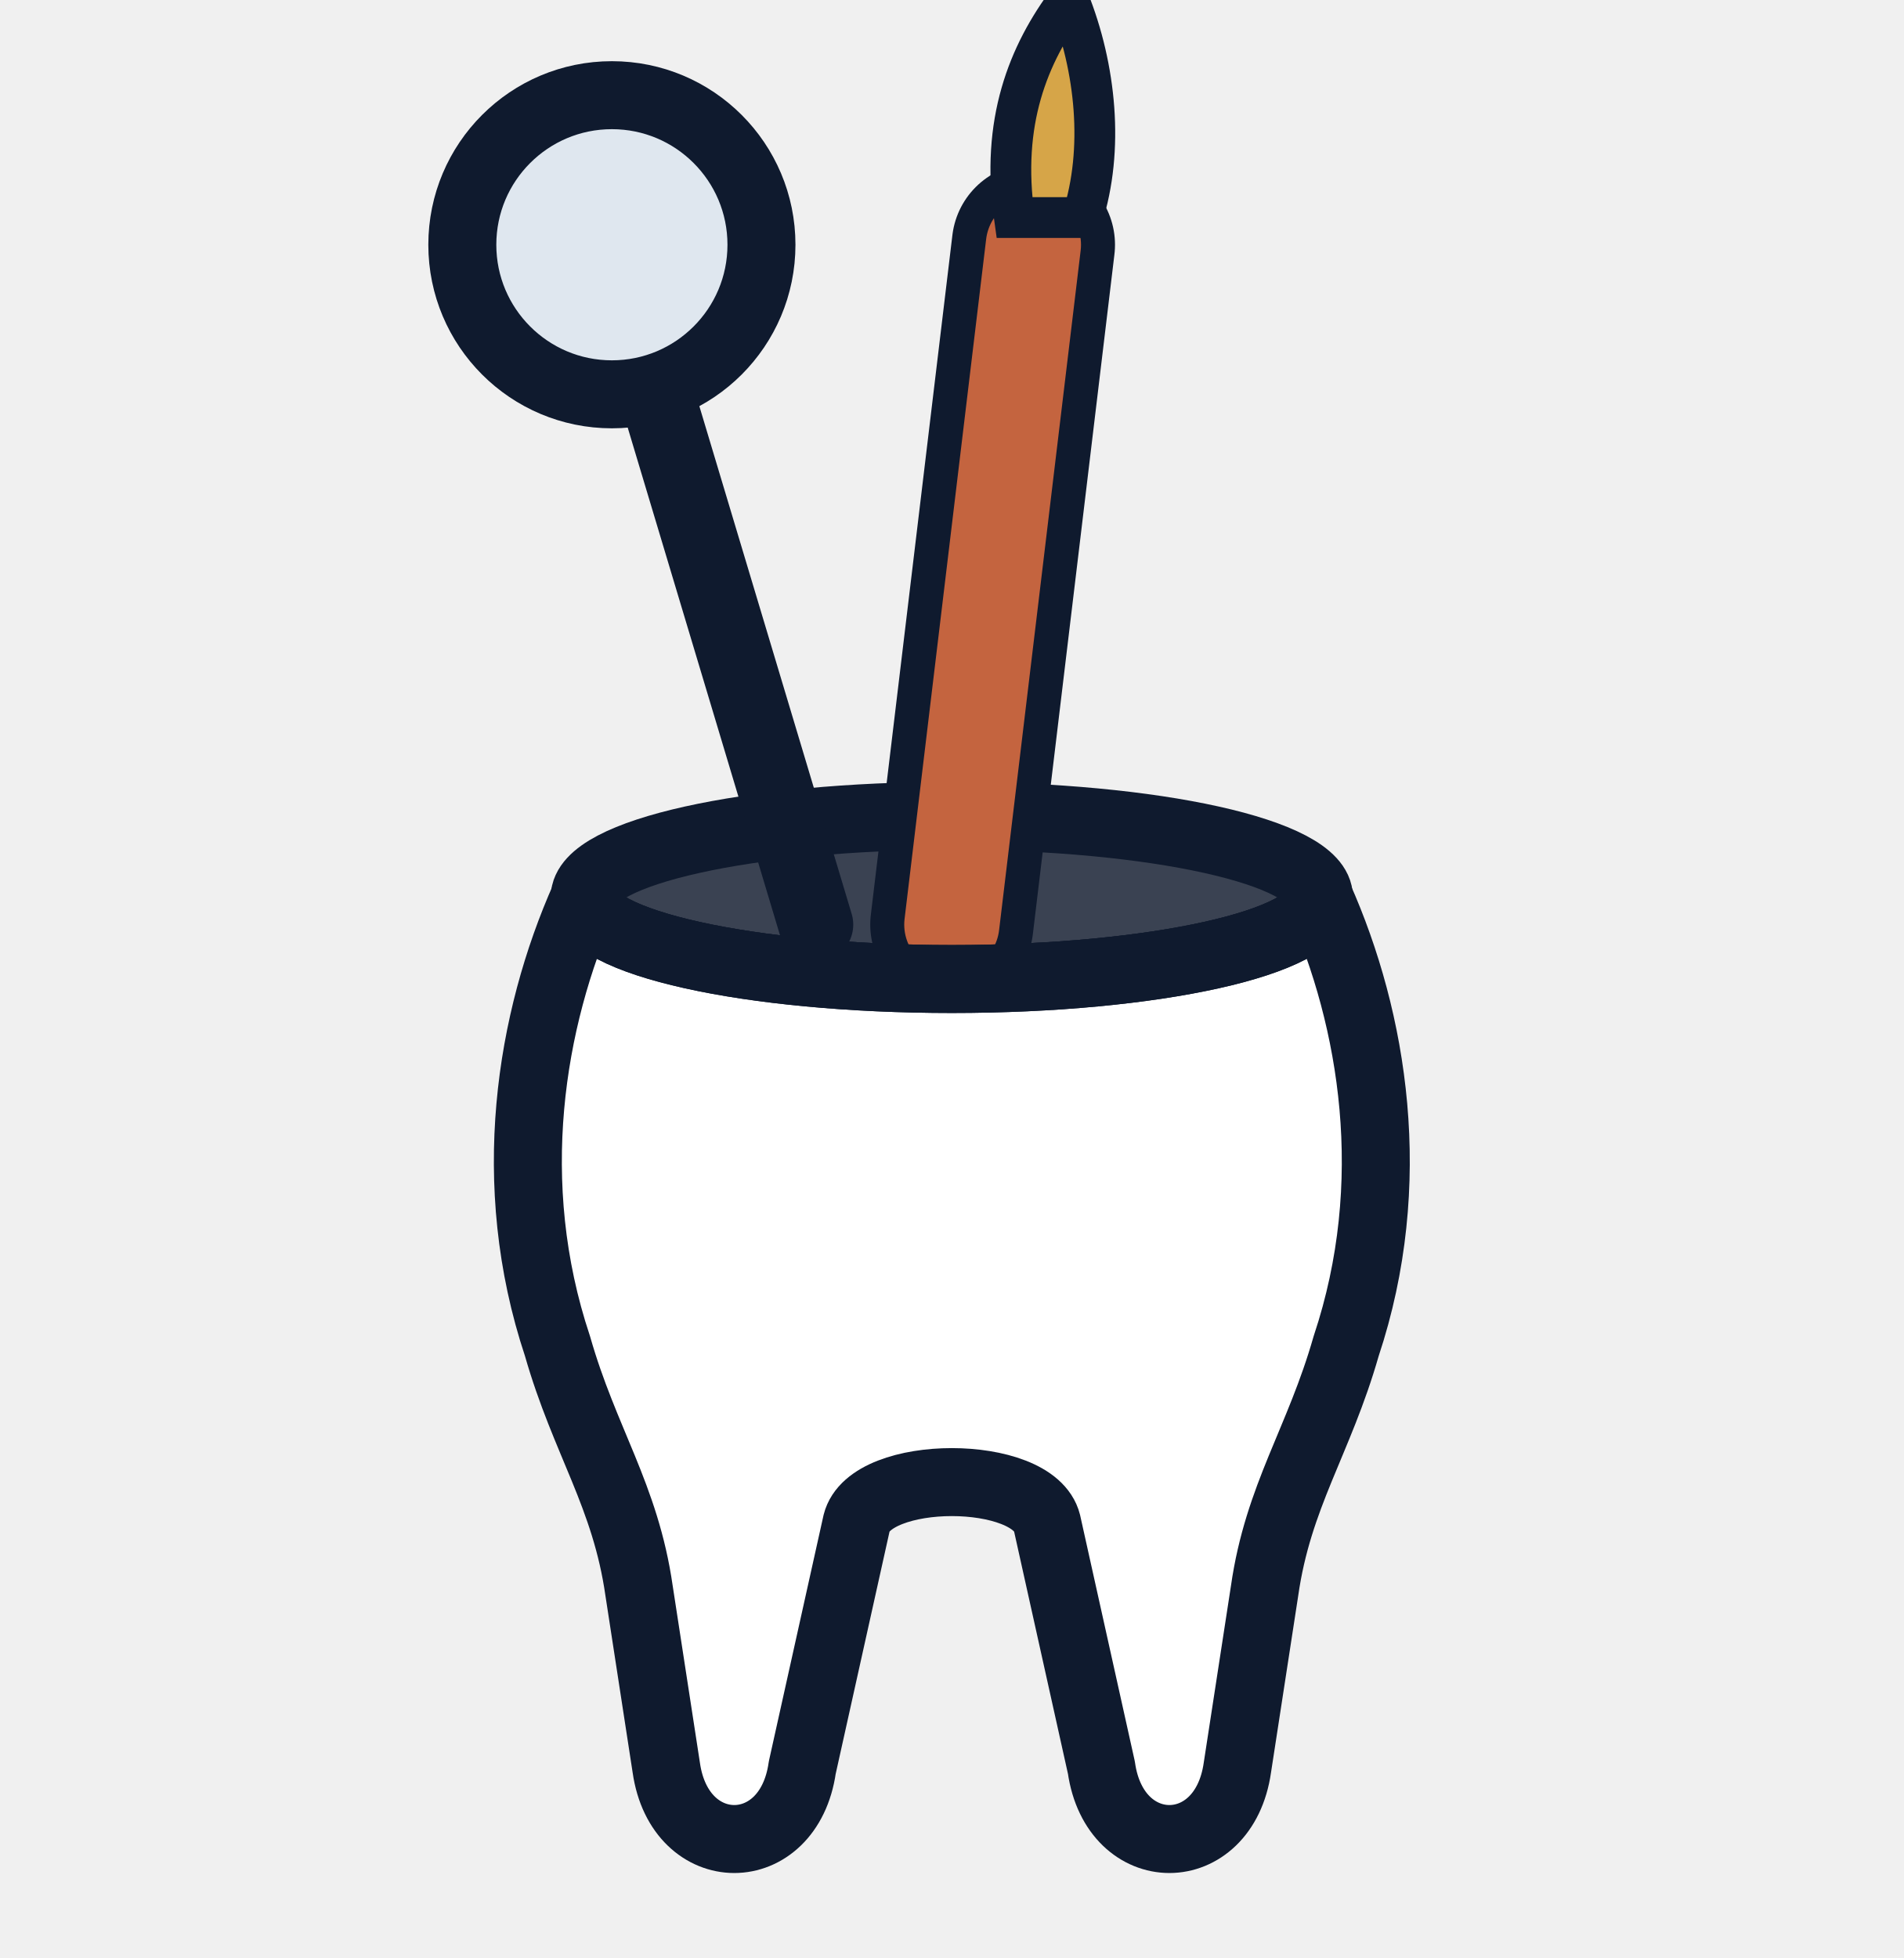
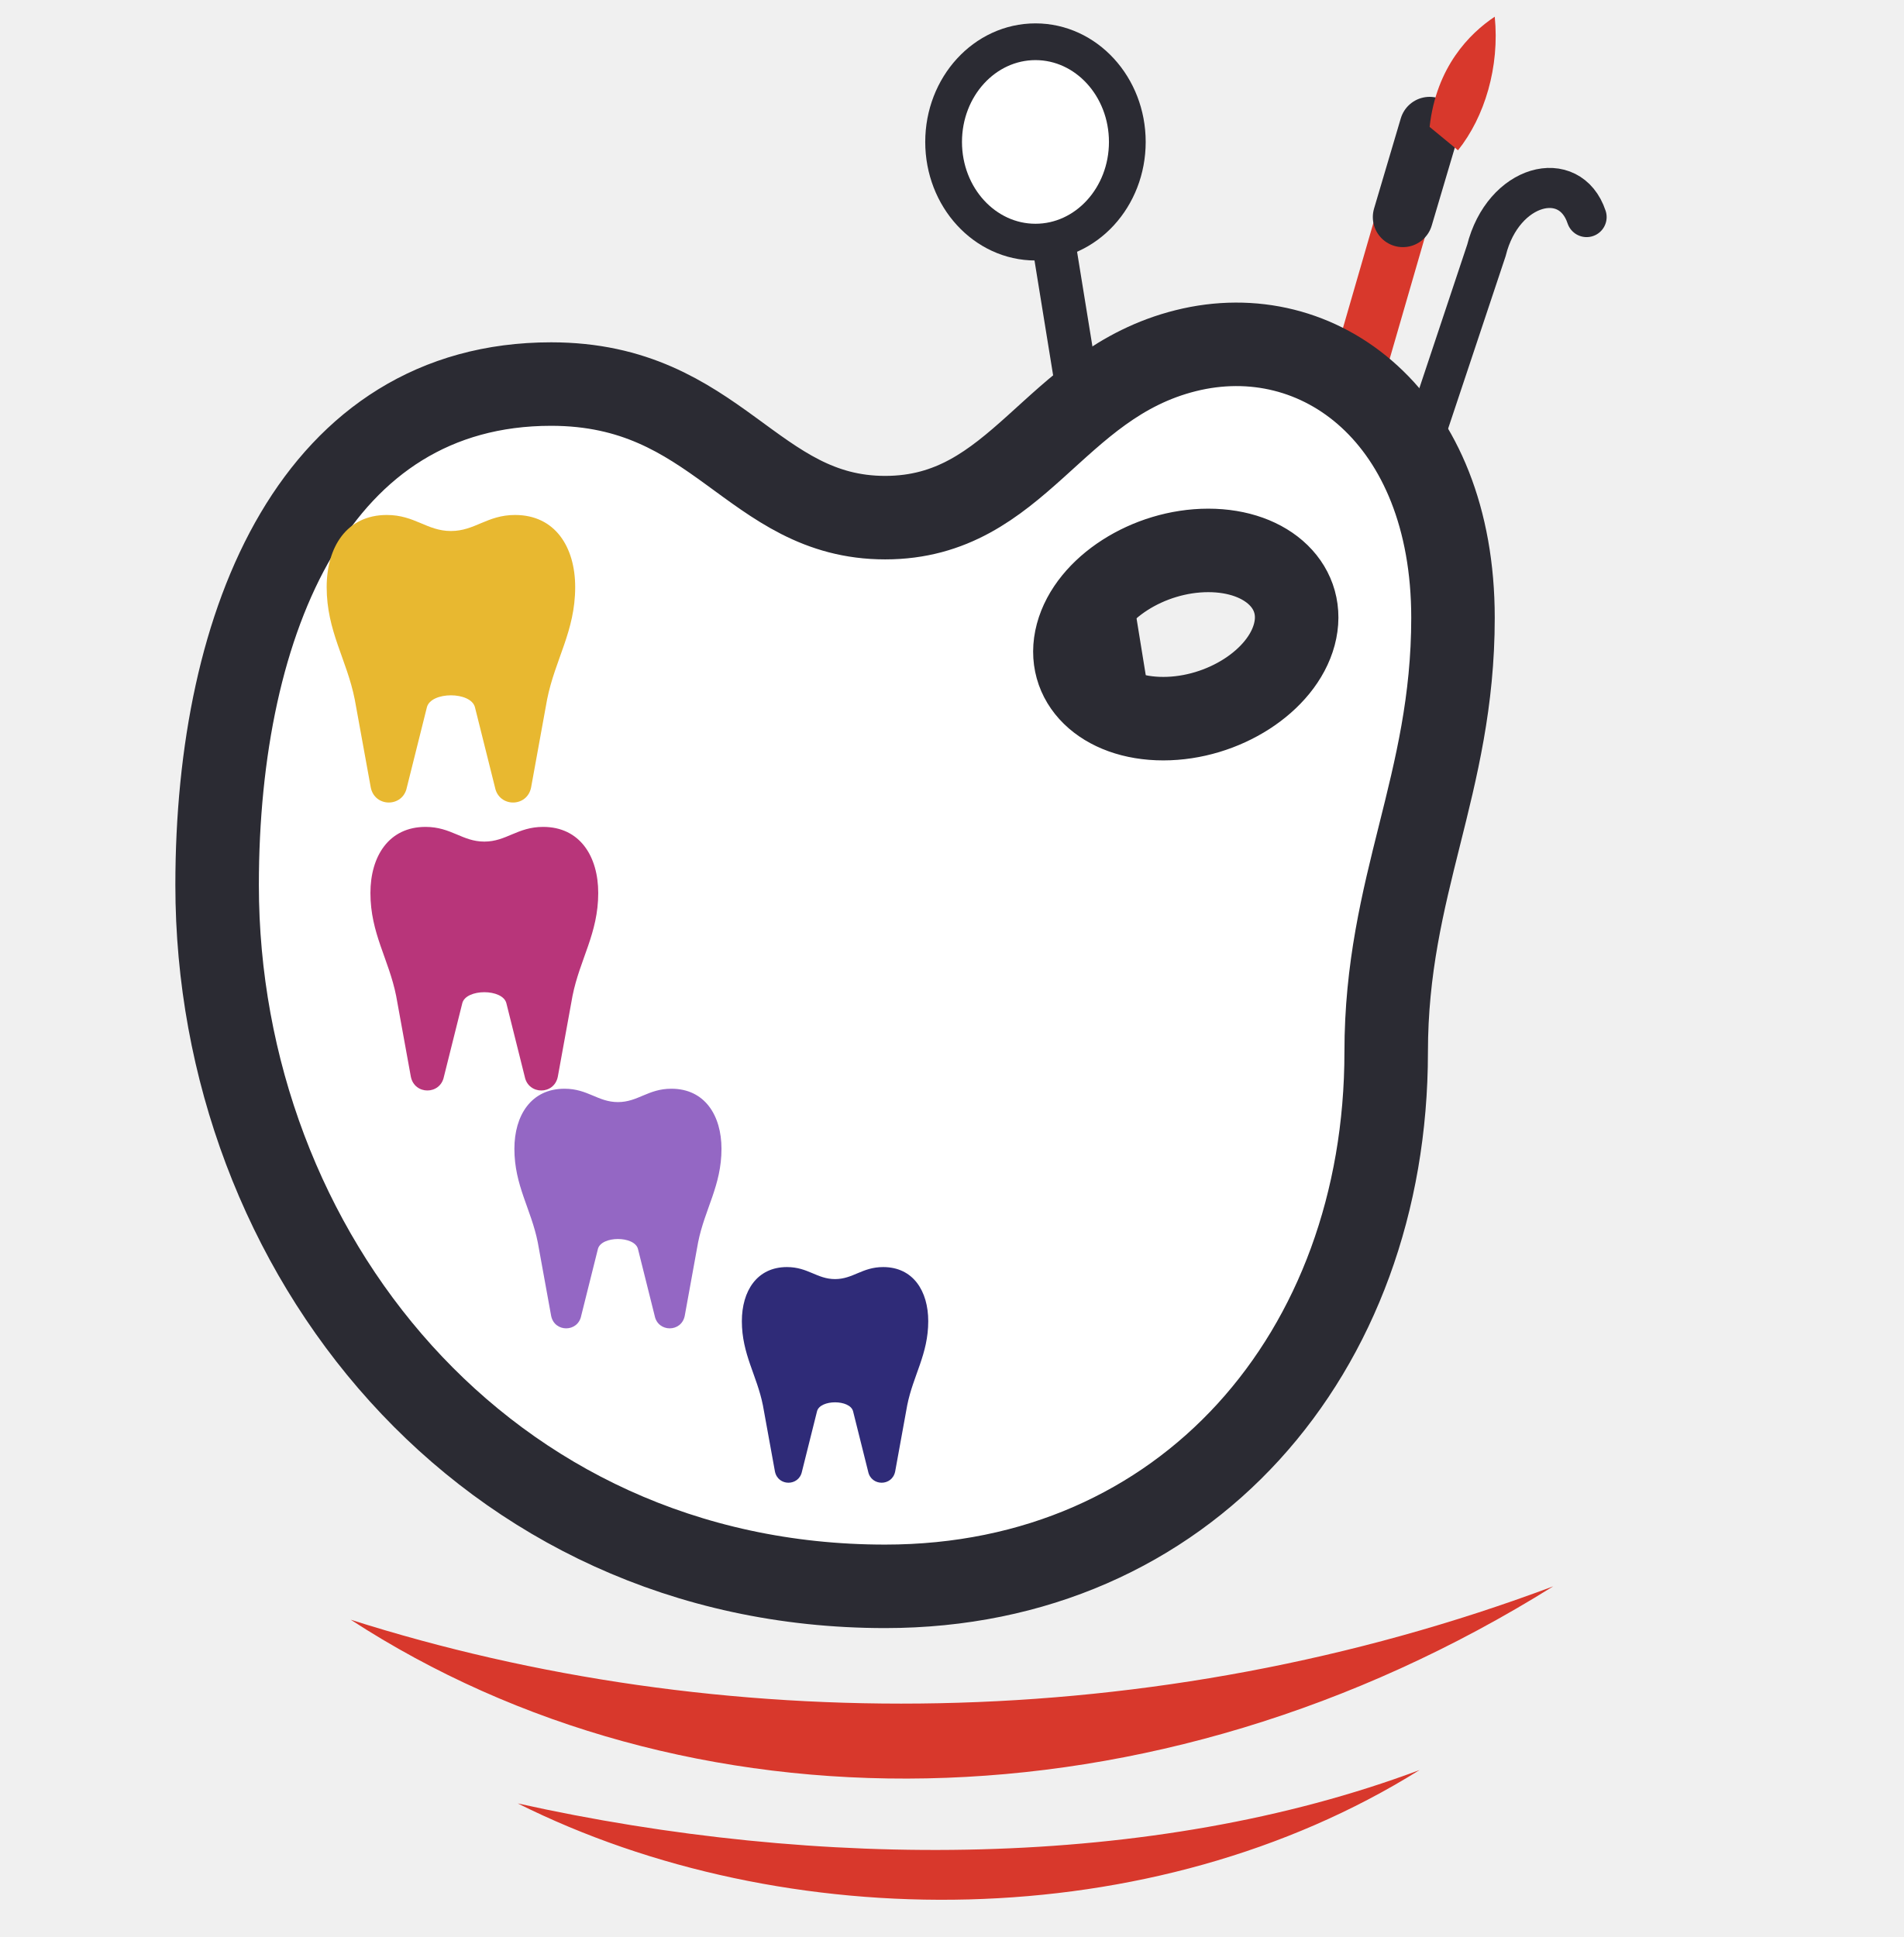
- <svg xmlns="http://www.w3.org/2000/svg" viewBox="-10 -4 140 144" role="img" aria-label="Стоматология «Студия улыбки»">
-   <ellipse cx="60" cy="62" rx="27" ry="6" fill="#3a4252" stroke="#0f1a2e" stroke-width="5" />
-   <path d="M50 64 38 24" stroke="#0f1a2e" stroke-width="5.5" stroke-linecap="round" />
-   <circle cx="35" cy="14" r="11" fill="#dfe7ef" stroke="#0f1a2e" stroke-width="5" />
-   <path d="M60 64 66 14" stroke="#0f1a2e" stroke-width="12" stroke-linecap="round" />
-   <path d="M60 64 66 14" stroke="#c4643f" stroke-width="7" stroke-linecap="round" />
-   <path d="M64.6 12c-1-7 1-12 4-16 2 5 2.6 11 1 16z" fill="#d6a548" stroke="#0f1a2e" stroke-width="3" />
-   <path d="M33 62c-4 9-6 21-2 33 2 7 5 11 6 18l2 13c1 7 9 7 10 0l4-18c1-4 13-4 14 0l4 18c1 7 9 7 10 0l2-13c1-7 4-11 6-18 4-12 2-24-2-33a27 6 0 0 1-54 0z" fill="#fff" stroke="#0f1a2e" stroke-width="5" stroke-linejoin="round" />
-   <path d="M33 62a27 6 0 0 0 54 0" fill="none" stroke="#0f1a2e" stroke-width="5" stroke-linecap="round" />
+ <svg xmlns="http://www.w3.org/2000/svg" viewBox="-7 -1 114 116" role="img" aria-label="Стоматология «Студия улыбки»">
+   <path d="M70 50 82 14c1-4 5-5 6-2" fill="none" stroke="#2b2b33" stroke-width="2.4" stroke-linecap="round" />
+   <path d="M62 50 56 13" stroke="#2b2b33" stroke-width="2.6" stroke-linecap="round" />
+   <ellipse cx="55" cy="7.5" rx="5.5" ry="6" fill="#fff" stroke="#2b2b33" stroke-width="2.2" />
+   <path d="M66 50 77 12" stroke="#d8382c" stroke-width="3.2" stroke-linecap="round" />
+   <path d="M77 12 78.6 6.6" stroke="#2b2b33" stroke-width="3.6" stroke-linecap="round" />
+   <path d="M78.6 6.6C79 3 81 1 82.5 0c.3 3-.6 6-2.2 8z" fill="#d8382c" />
+   <path d="M26 22C12 22 6 36 6 52c0 22 16 42 40 42 18 0 30-14 30-32 0-10 4-16 4-26 0-12-8-18-16-16-8 2-10 10-18 10S36 22 26 22zM57.5 37a6.5 4.6 -18 1 0 13 0a6.5 4.6 -18 1 0 -13 0z" fill="#fff" fill-rule="evenodd" stroke="#2b2b33" stroke-width="5" stroke-linejoin="round" />
+   <path d="M34 16C24 16 19 24 19 34c0 11 5 18 7 28l4 22c1 5 8 5 9 0l5-20c1-4 11-4 12 0l5 20c1 5 8 5 9 0l4-22c2-10 7-17 7-28 0-10-5-18-15-18-7 0-10 4-16 4s-9-4-16-4z" transform="translate(8 26) scale(0.24)" fill="#e8b830" />
+   <path d="M34 16C24 16 19 24 19 34c0 11 5 18 7 28l4 22c1 5 8 5 9 0l5-20c1-4 11-4 12 0l5 20c1 5 8 5 9 0l4-22c2-10 7-17 7-28 0-10-5-18-15-18-7 0-10 4-16 4s-9-4-16-4z" transform="translate(11 45) scale(0.22)" fill="#b8357a" />
+   <path d="M34 16C24 16 19 24 19 34c0 11 5 18 7 28l4 22c1 5 8 5 9 0l5-20c1-4 11-4 12 0l5 20c1 5 8 5 9 0l4-22c2-10 7-17 7-28 0-10-5-18-15-18-7 0-10 4-16 4s-9-4-16-4z" transform="translate(20 61) scale(0.2)" fill="#9467c4" />
+   <path d="M34 16C24 16 19 24 19 34c0 11 5 18 7 28l4 22c1 5 8 5 9 0l5-20c1-4 11-4 12 0l5 20c1 5 8 5 9 0l4-22c2-10 7-17 7-28 0-10-5-18-15-18-7 0-10 4-16 4s-9-4-16-4z" transform="translate(34 72) scale(0.18)" fill="#2f2b78" />
+   <path d="M14 96C34 109 62 109 86 94 62 103 36 103 14 96z" fill="#d8382c" />
+   <path d="M24 107C40 115 62 115 78 105 62 111 42 111 24 107z" fill="#d8382c" />
</svg>
